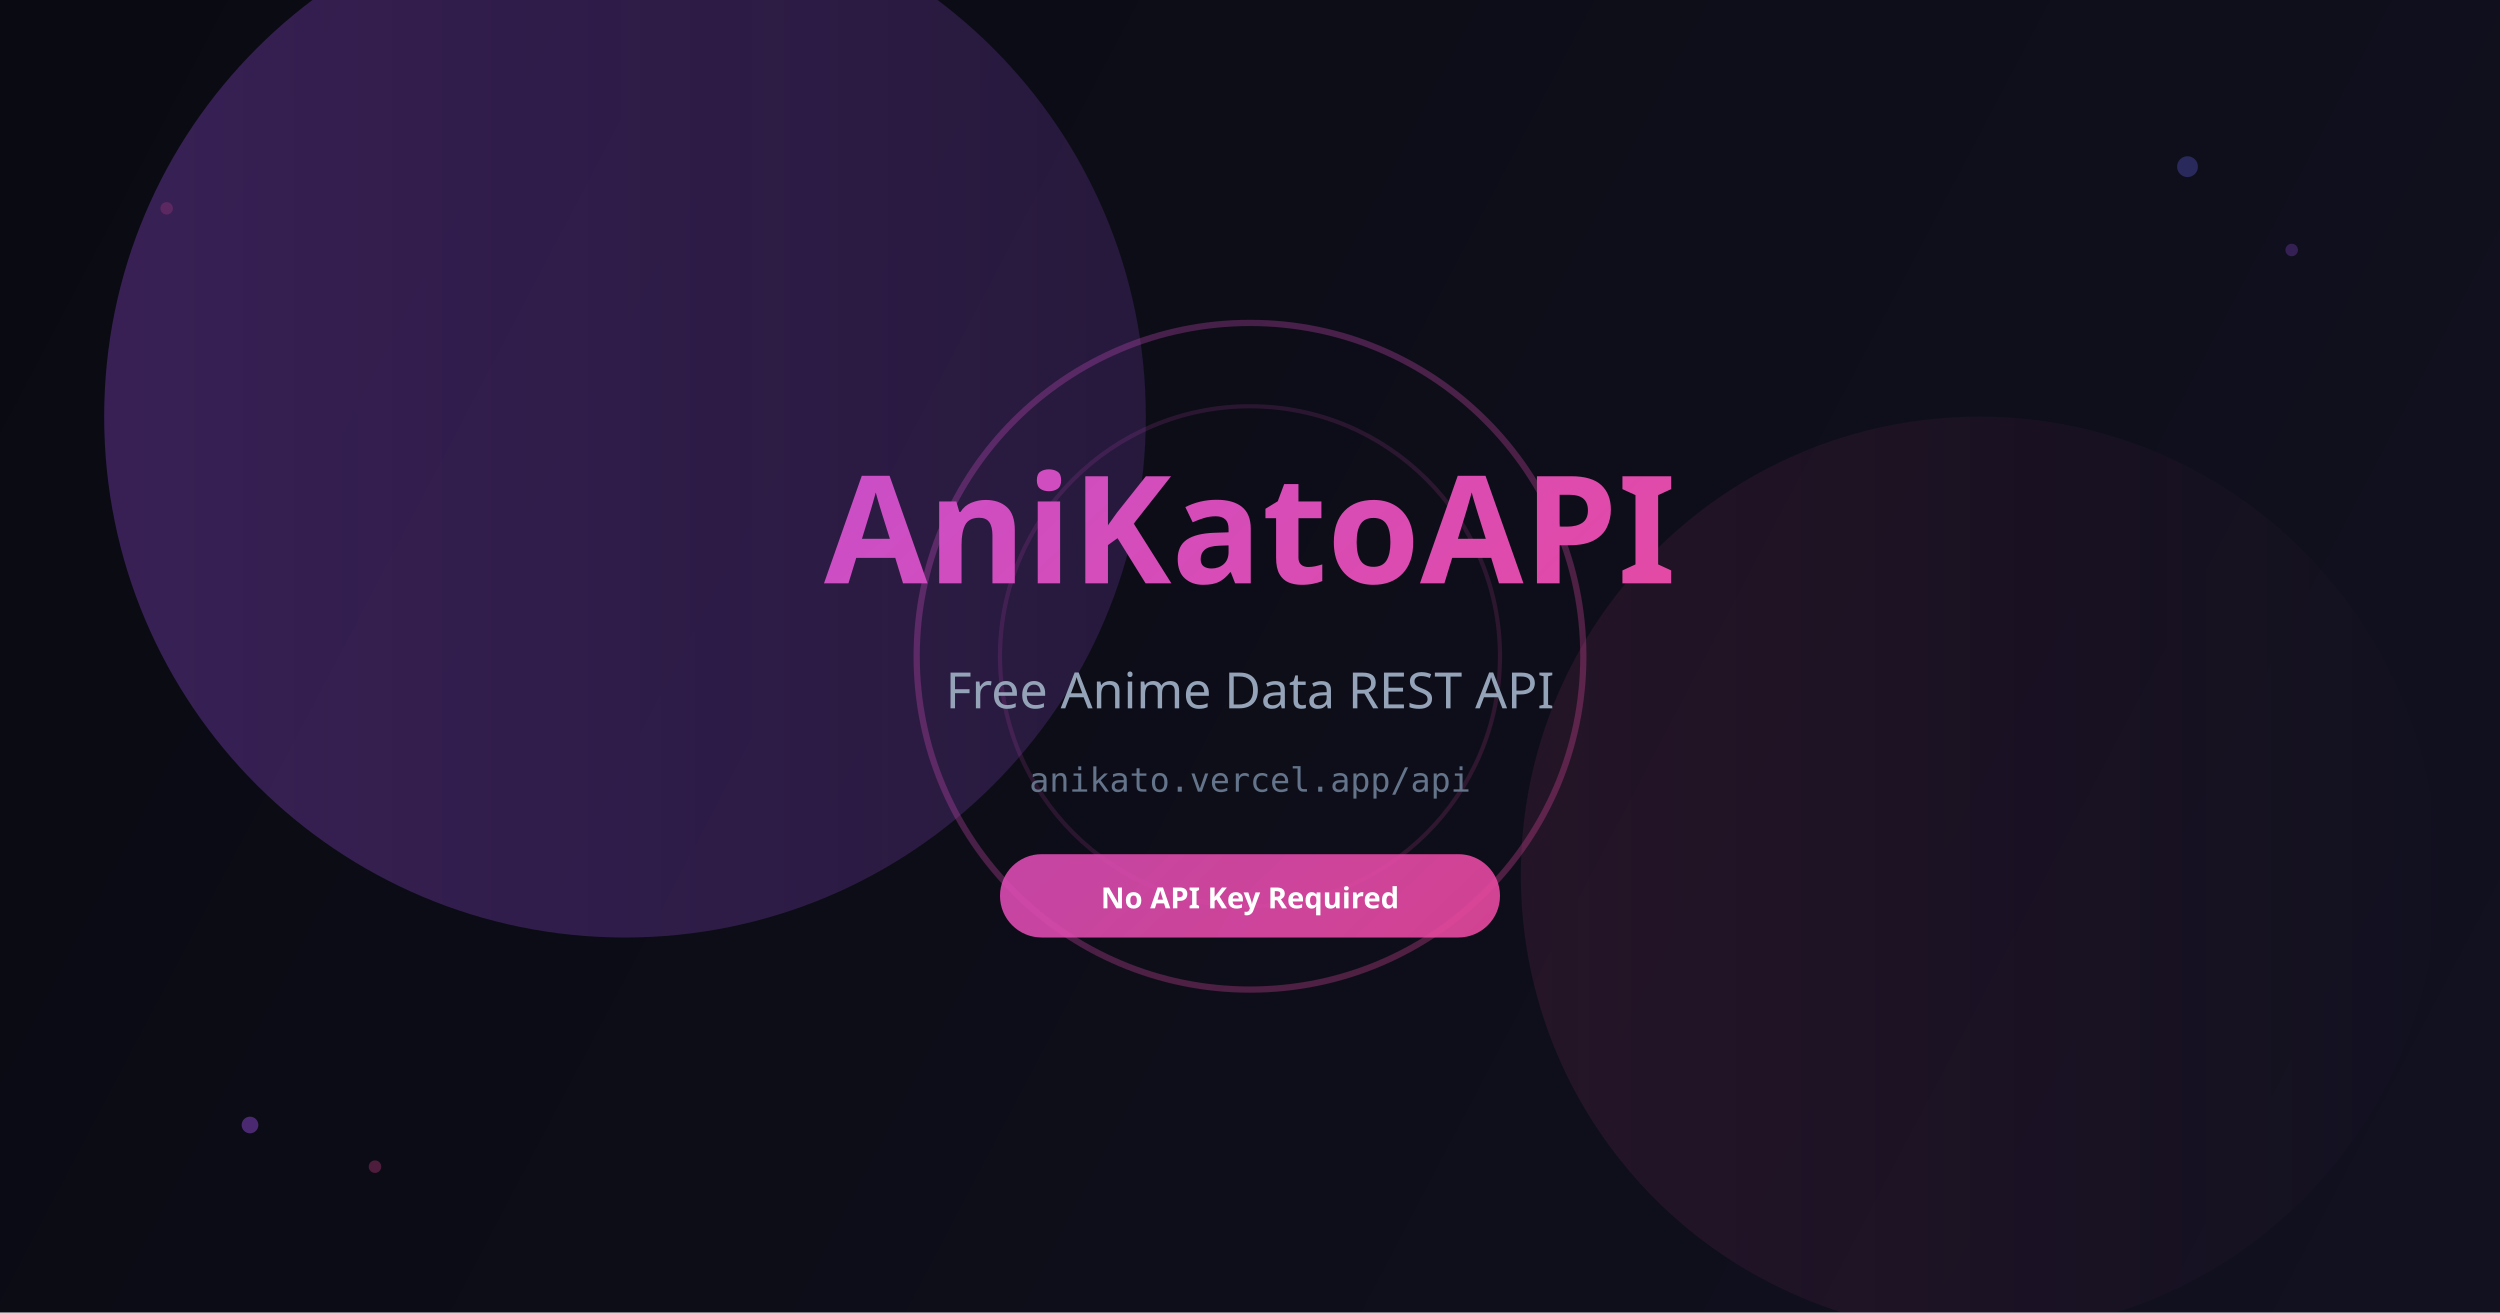
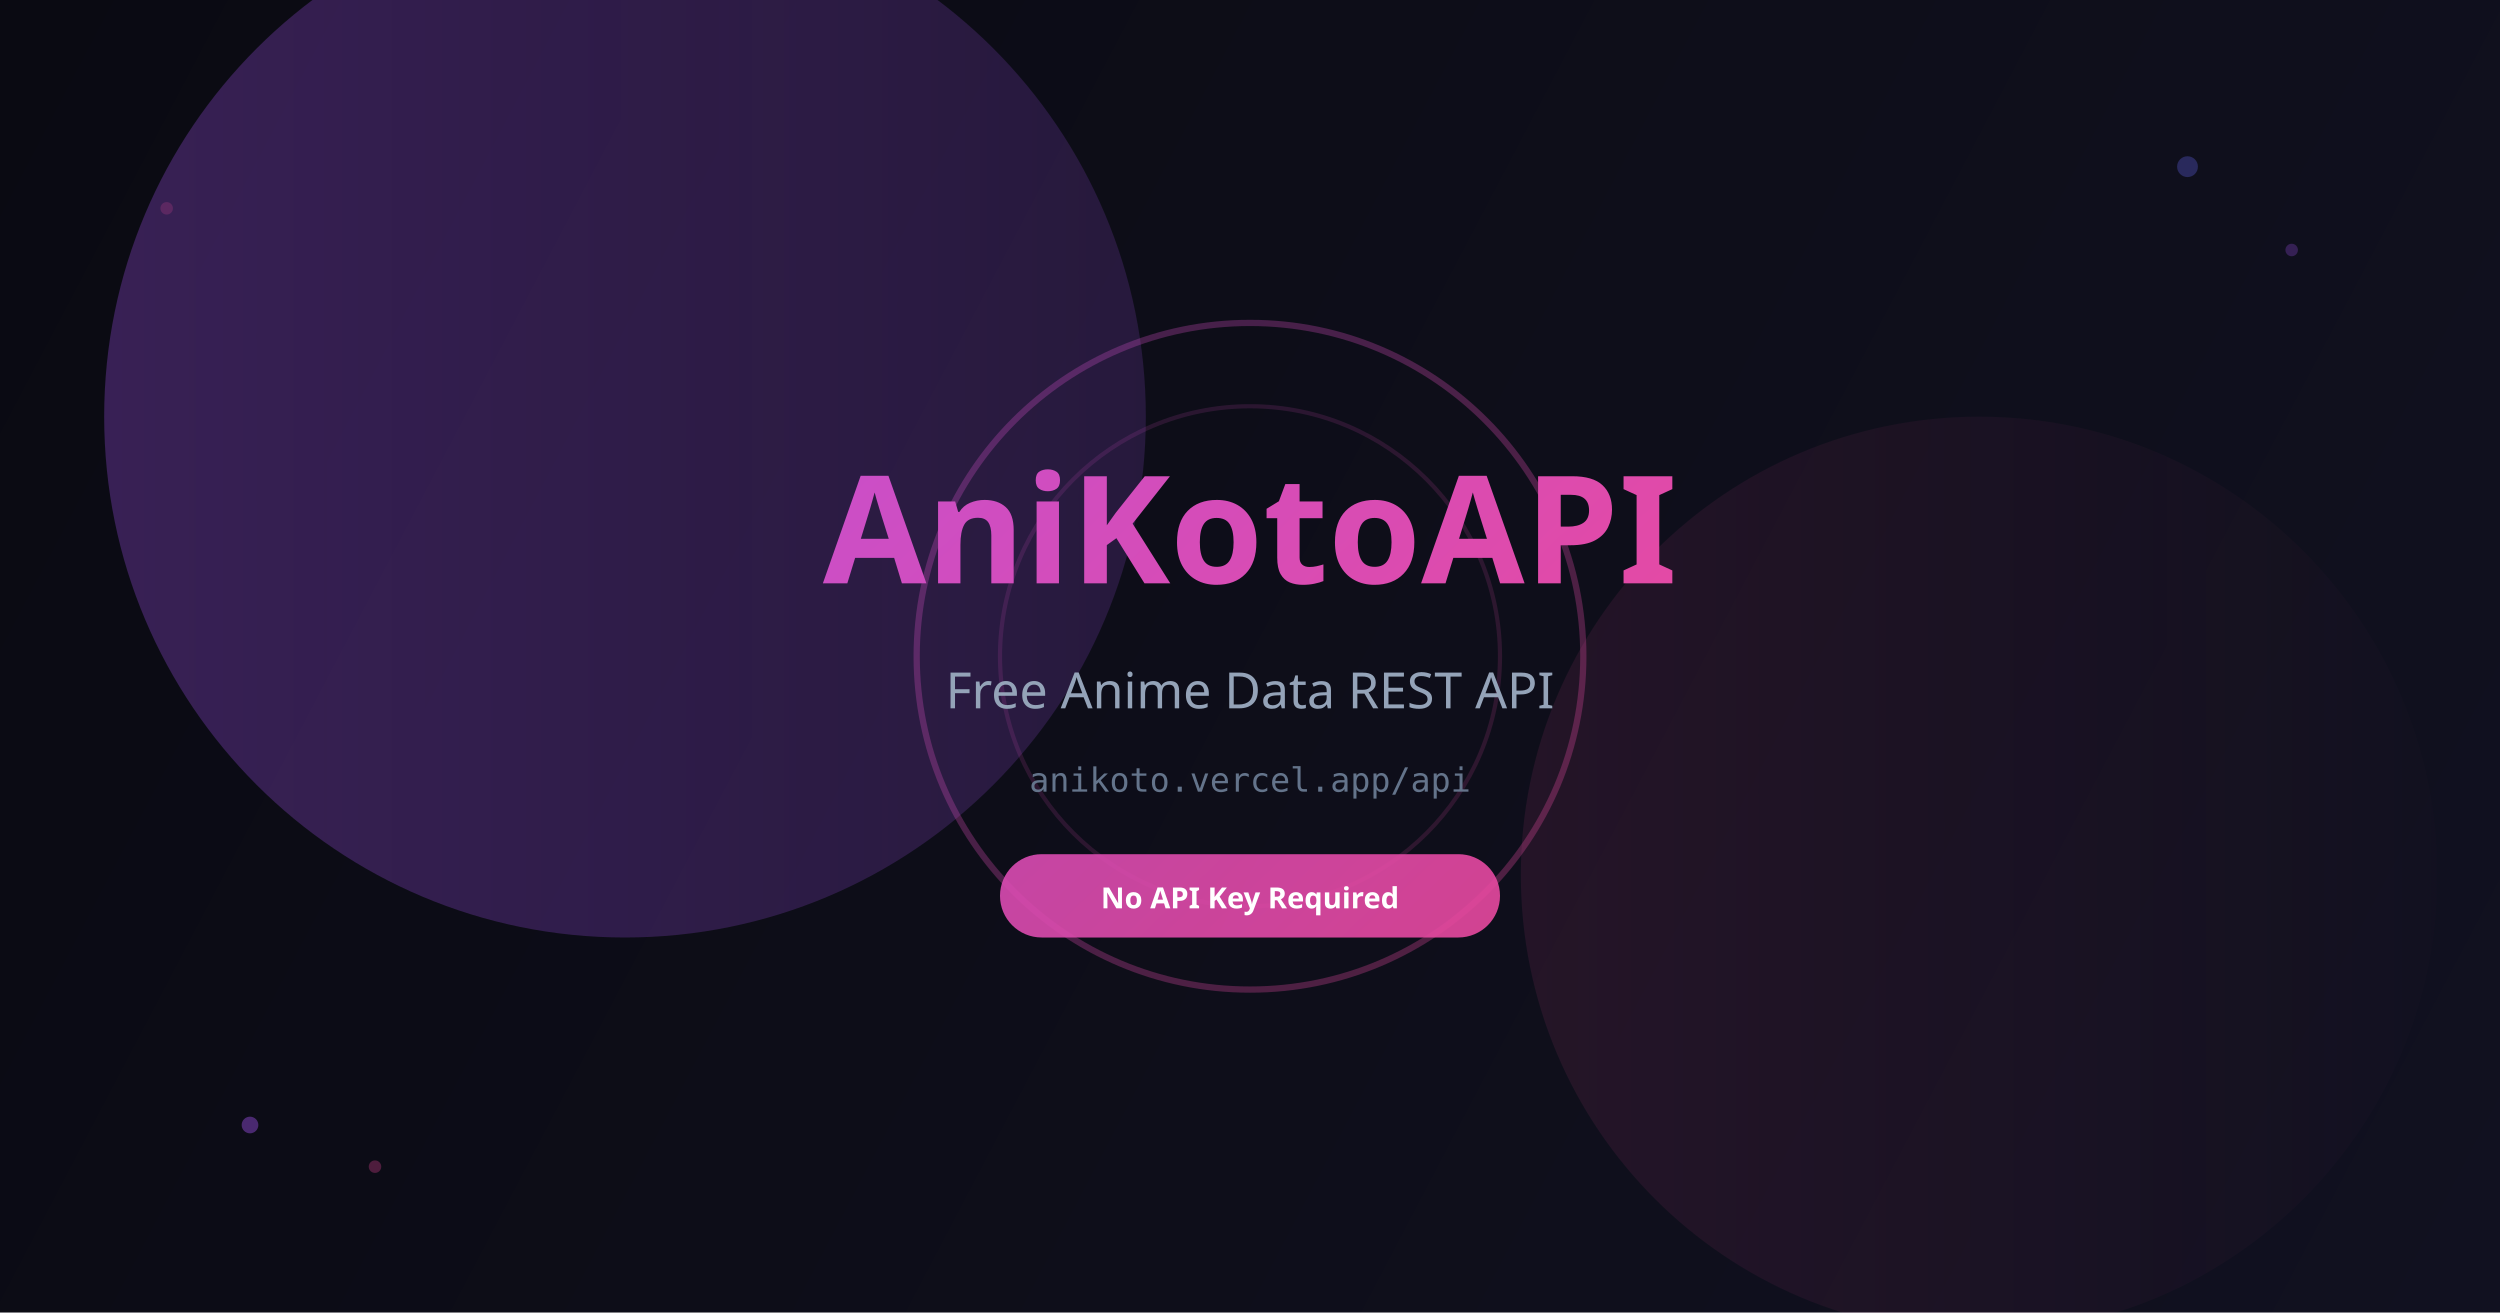
<svg xmlns="http://www.w3.org/2000/svg" viewBox="0 0 1200 630" fill="none">
  <defs>
    <linearGradient id="bg" x1="0" y1="0" x2="1200" y2="630" gradientUnits="userSpaceOnUse">
      <stop stop-color="#0A0A12" />
      <stop offset="1" stop-color="#111120" />
    </linearGradient>
    <linearGradient id="grad" x1="0" y1="0" x2="600" y2="630" gradientUnits="userSpaceOnUse">
      <stop stop-color="#A855F7" />
      <stop offset="1" stop-color="#EC4899" />
    </linearGradient>
    <linearGradient id="orb1" cx="300" cy="200" r="200" gradientUnits="userSpaceOnUse">
      <stop stop-color="#A855F7" stop-opacity="0.3" />
      <stop offset="1" stop-color="#A855F7" stop-opacity="0" />
    </linearGradient>
    <linearGradient id="orb2" cx="900" cy="450" r="180" gradientUnits="userSpaceOnUse">
      <stop stop-color="#EC4899" stop-opacity="0.25" />
      <stop offset="1" stop-color="#EC4899" stop-opacity="0" />
    </linearGradient>
  </defs>
  <rect width="1200" height="630" fill="url(#bg)" />
  <circle cx="300" cy="200" r="250" fill="url(#orb1)" />
  <circle cx="950" cy="420" r="220" fill="url(#orb2)" />
  <circle cx="600" cy="315" r="160" stroke="url(#grad)" stroke-width="3" fill="none" opacity="0.3" />
  <circle cx="600" cy="315" r="120" stroke="url(#grad)" stroke-width="2" fill="none" opacity="0.15" />
-   <text x="600" y="280" text-anchor="middle" font-family="system-ui,sans-serif" font-weight="900" font-size="72" fill="url(#grad)">AniKatoAPI</text>
+   <text x="600" y="280" text-anchor="middle" font-family="system-ui,sans-serif" font-weight="900" font-size="72" fill="url(#grad)">AniKotoAPI</text>
  <text x="600" y="340" text-anchor="middle" font-family="system-ui,sans-serif" font-weight="500" font-size="24" fill="#94A3B8">Free Anime Data REST API</text>
-   <text x="600" y="380" text-anchor="middle" font-family="monospace" font-weight="400" font-size="16" fill="#64748B">anikato.vercel.app/api</text>
+   <text x="600" y="380" text-anchor="middle" font-family="monospace" font-weight="400" font-size="16" fill="#64748B">anikoto.vercel.app/api</text>
  <rect x="480" y="410" width="240" height="40" rx="20" fill="url(#grad)" opacity="0.9" />
  <text x="600" y="436" text-anchor="middle" font-family="system-ui,sans-serif" font-weight="600" font-size="14" fill="#fff">No API Key Required</text>
  <circle cx="120" cy="540" r="4" fill="#A855F7" opacity="0.4" />
  <circle cx="180" cy="560" r="3" fill="#EC4899" opacity="0.3" />
  <circle cx="1050" cy="80" r="5" fill="#6366F1" opacity="0.3" />
  <circle cx="1100" cy="120" r="3" fill="#A855F7" opacity="0.25" />
  <circle cx="80" cy="100" r="3" fill="#EC4899" opacity="0.2" />
</svg>
